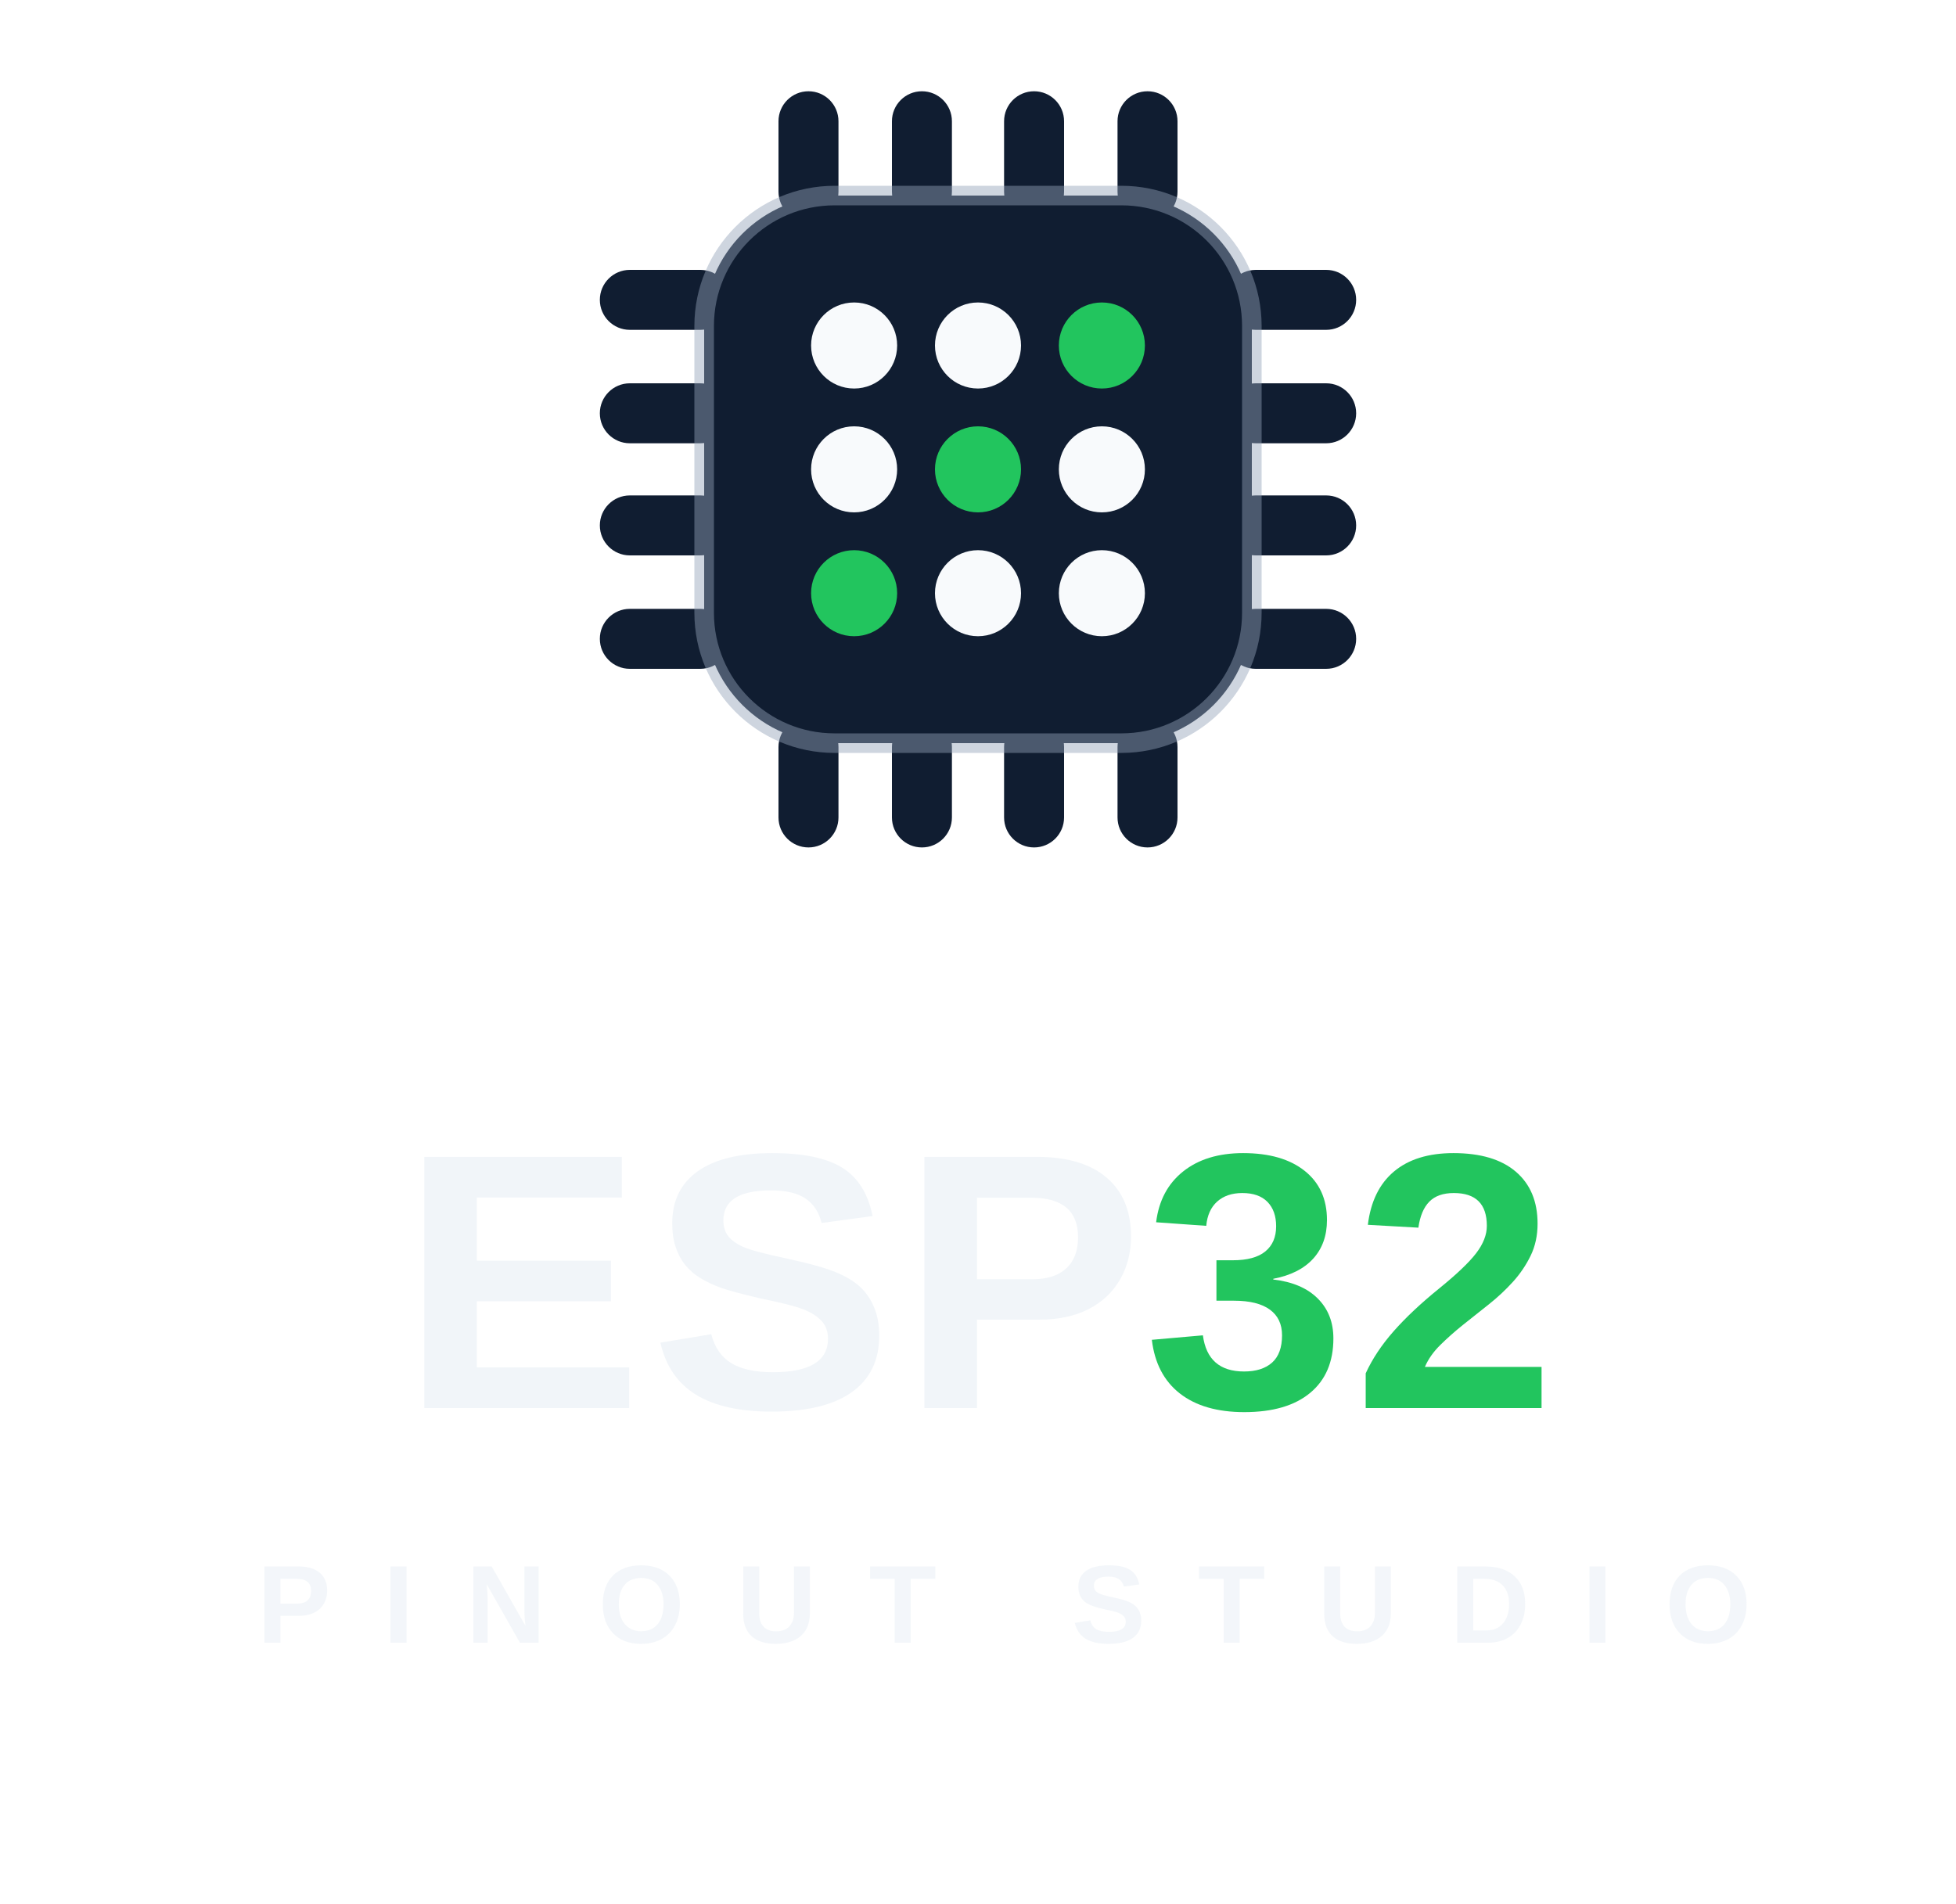
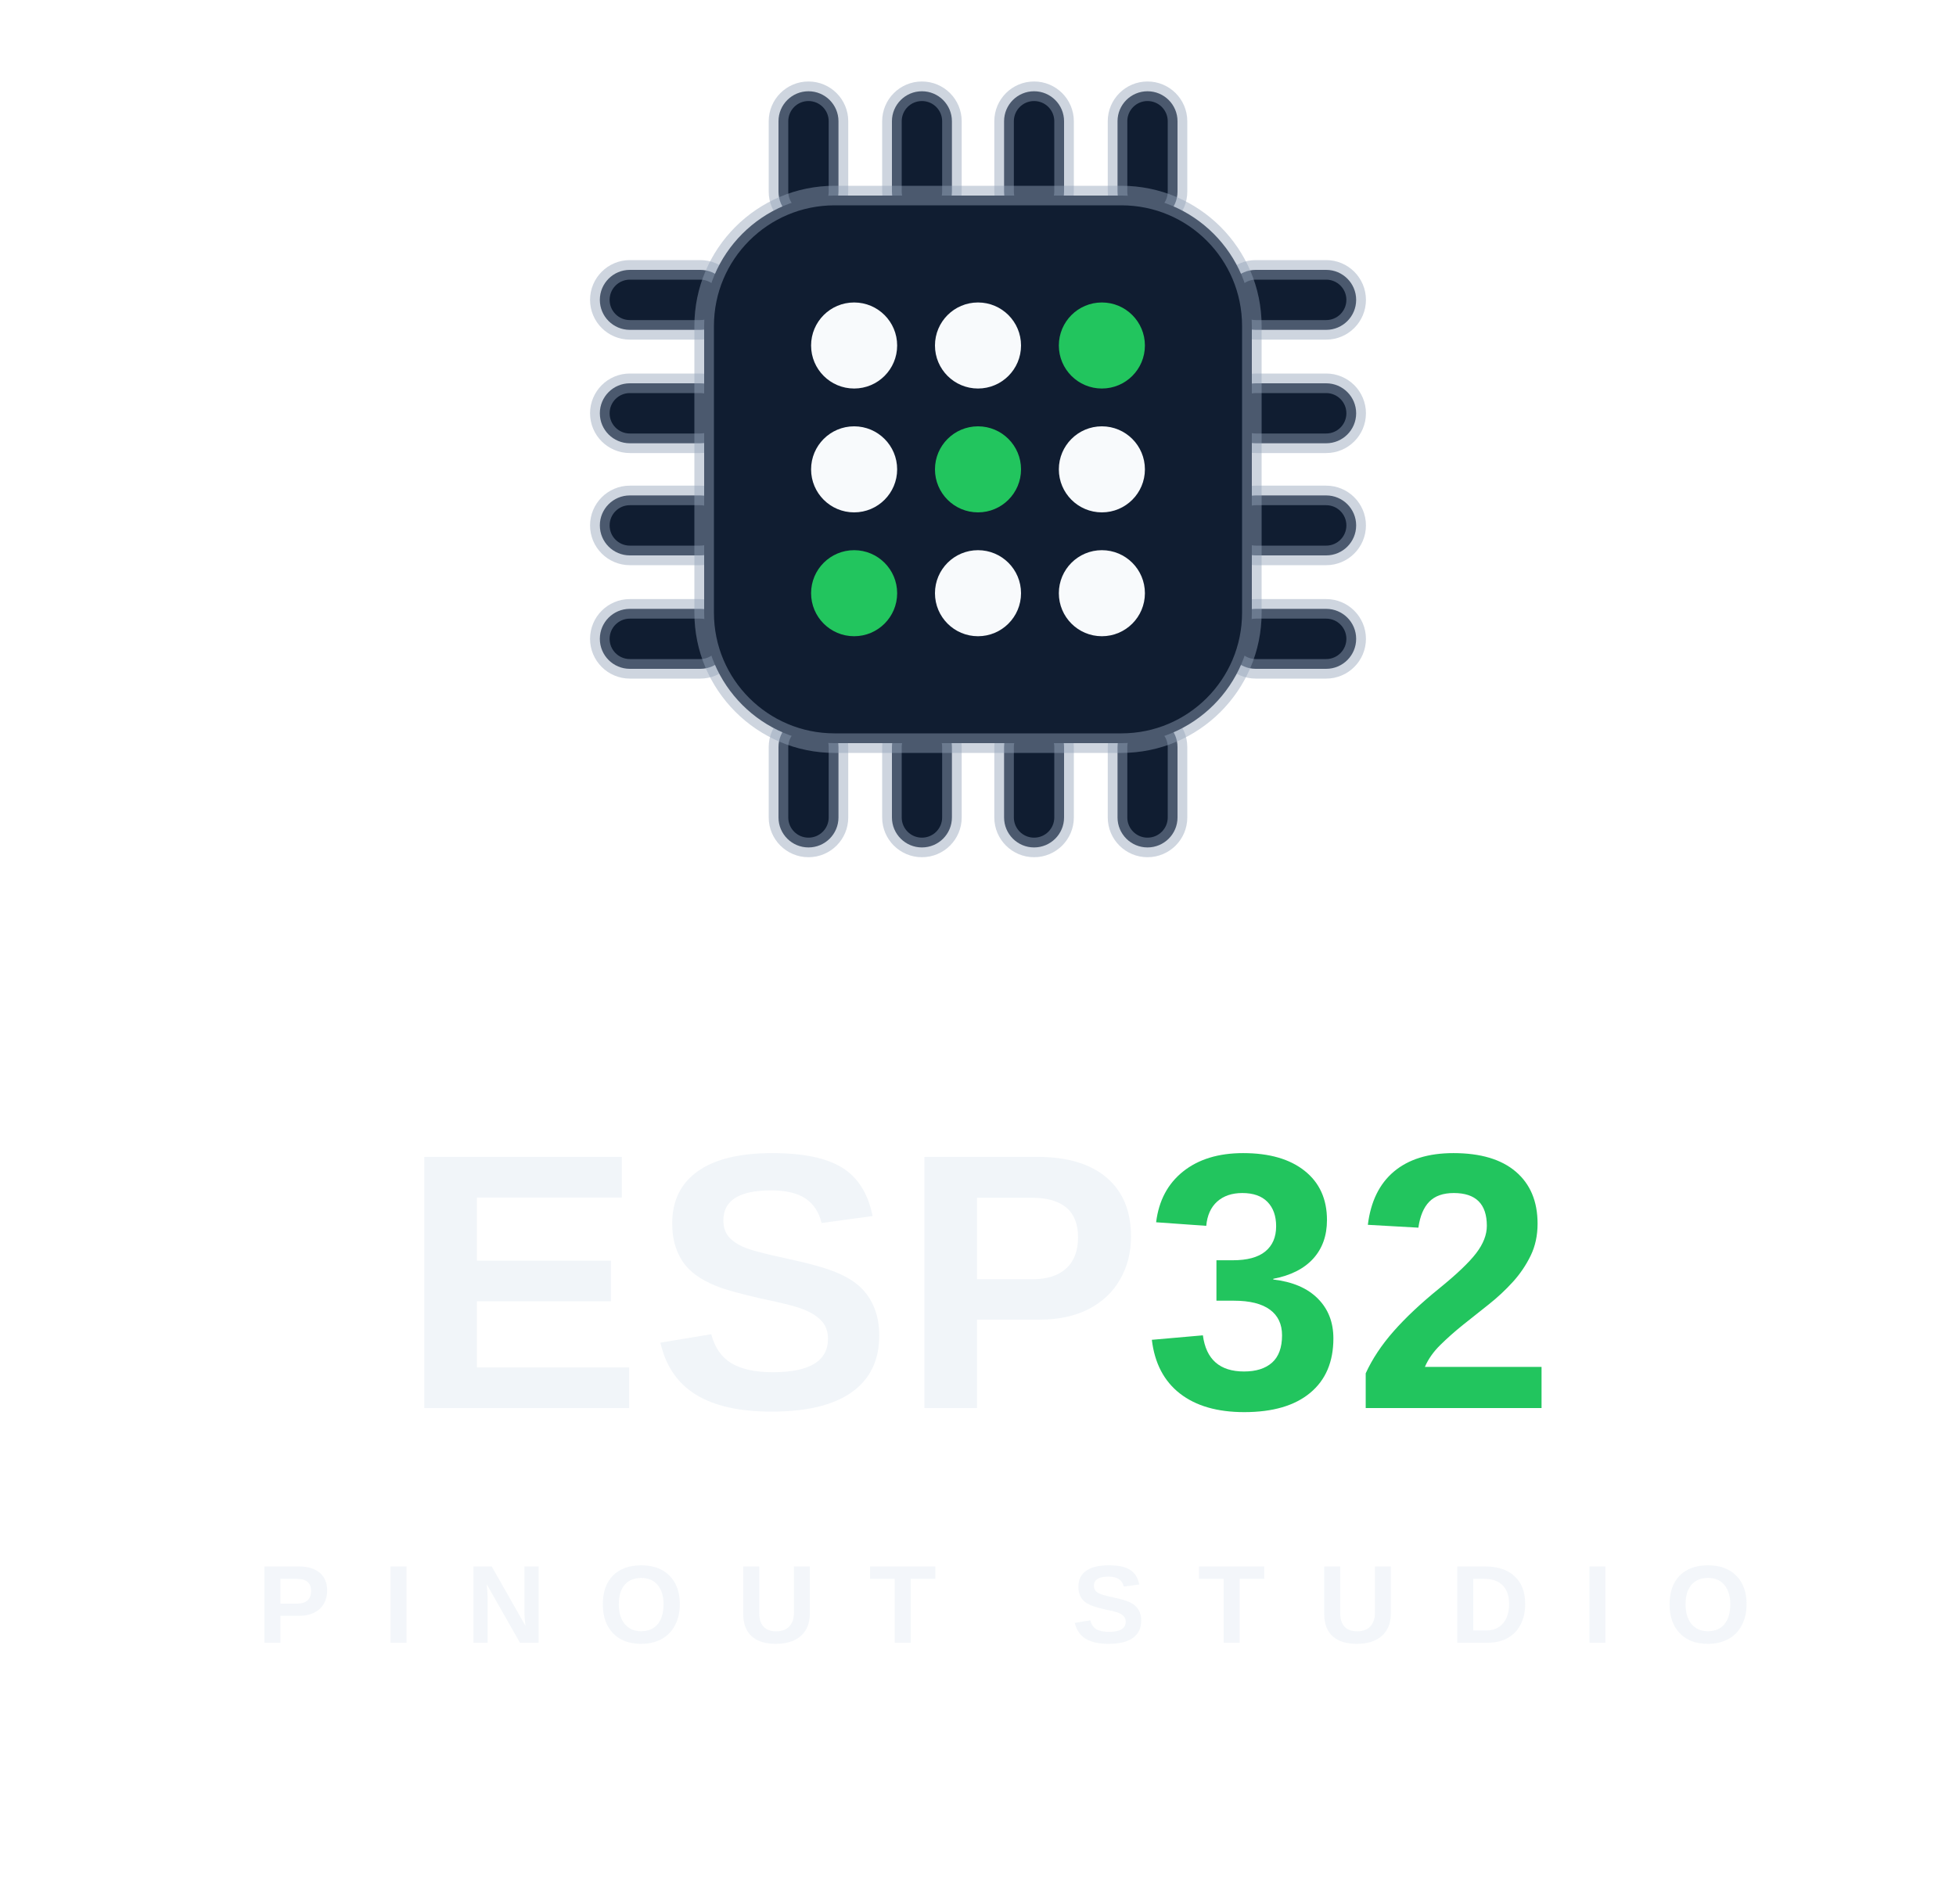
<svg xmlns="http://www.w3.org/2000/svg" viewBox="0 0 300 292">
  <g transform="translate(86, 8) scale(2)">
-     <g fill="#101d31">
+     <g fill="#101d31" stroke="rgba(148,163,184,0.45)" stroke-width="1.5">
      <rect x="16.7" y="3" width="4.6" height="10" rx="2.3" />
      <rect x="25.4" y="3" width="4.6" height="10" rx="2.3" />
      <rect x="34" y="3" width="4.6" height="10" rx="2.3" />
      <rect x="42.7" y="3" width="4.6" height="10" rx="2.3" />
      <rect x="16.7" y="51" width="4.6" height="10" rx="2.3" />
      <rect x="25.4" y="51" width="4.6" height="10" rx="2.3" />
      <rect x="34" y="51" width="4.6" height="10" rx="2.3" />
      <rect x="42.7" y="51" width="4.6" height="10" rx="2.3" />
      <rect x="3" y="16.7" width="10" height="4.6" rx="2.3" />
      <rect x="3" y="25.4" width="10" height="4.6" rx="2.3" />
      <rect x="3" y="34" width="10" height="4.6" rx="2.3" />
      <rect x="3" y="42.7" width="10" height="4.6" rx="2.3" />
      <rect x="51" y="16.7" width="10" height="4.6" rx="2.3" />
      <rect x="51" y="25.4" width="10" height="4.6" rx="2.3" />
      <rect x="51" y="34" width="10" height="4.6" rx="2.3" />
      <rect x="51" y="42.7" width="10" height="4.6" rx="2.3" />
    </g>
    <rect x="11" y="11" width="42" height="42" rx="10" fill="#101d31" stroke="rgba(148,163,184,0.45)" stroke-width="1.5" />
    <g fill="#f8fafc">
      <circle cx="22.5" cy="22.5" r="3.3" />
      <circle cx="32" cy="22.5" r="3.3" />
      <circle cx="22.5" cy="32" r="3.3" />
      <circle cx="41.5" cy="32" r="3.3" />
      <circle cx="32" cy="41.5" r="3.3" />
      <circle cx="41.5" cy="41.5" r="3.3" />
    </g>
    <g fill="#22c55e">
      <circle cx="41.5" cy="22.5" r="3.3" />
      <circle cx="32" cy="32" r="3.3" />
      <circle cx="22.5" cy="41.5" r="3.3" />
    </g>
  </g>
  <text x="150" y="216" text-anchor="middle" font-family="'Helvetica Neue', Arial, sans-serif" font-size="56" font-weight="800" letter-spacing="1" fill="#f1f5f9">ESP<tspan fill="#22c55e">32</tspan>
  </text>
  <text x="154" y="252" text-anchor="middle" font-family="'Helvetica Neue', Arial, sans-serif" font-size="17" font-weight="600" letter-spacing="8" fill="#f1f5f9" opacity="0.85">PINOUT STUDIO</text>
</svg>
